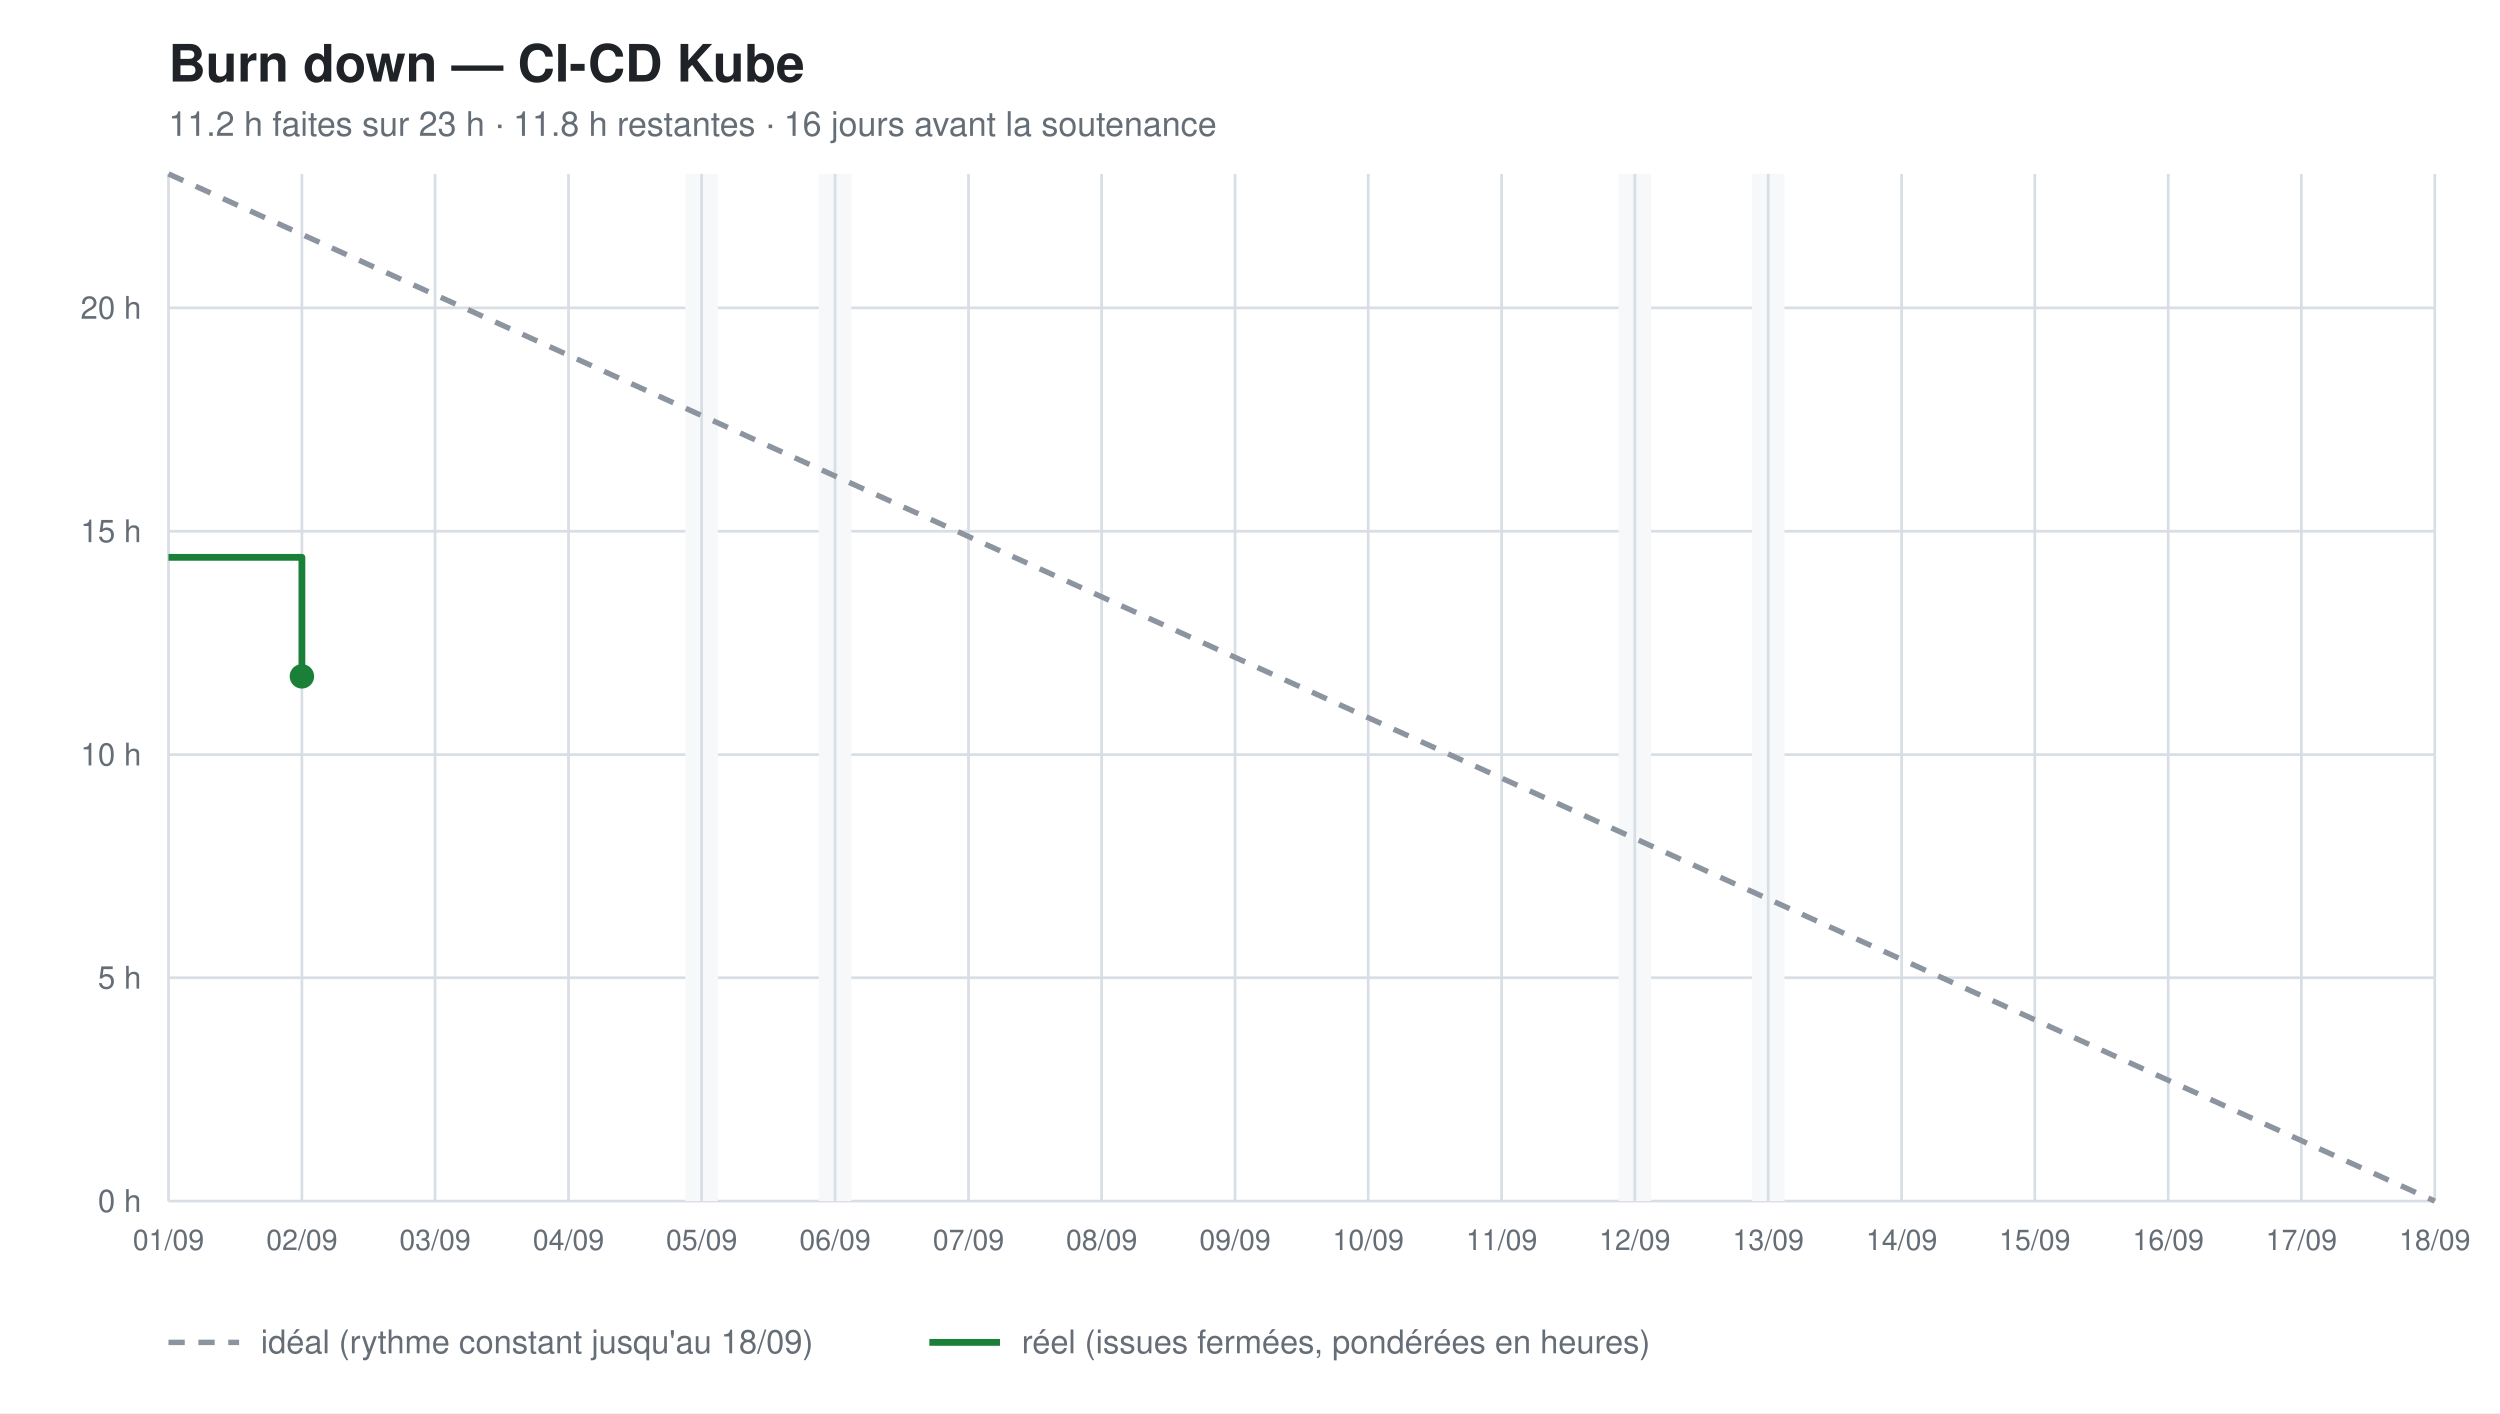
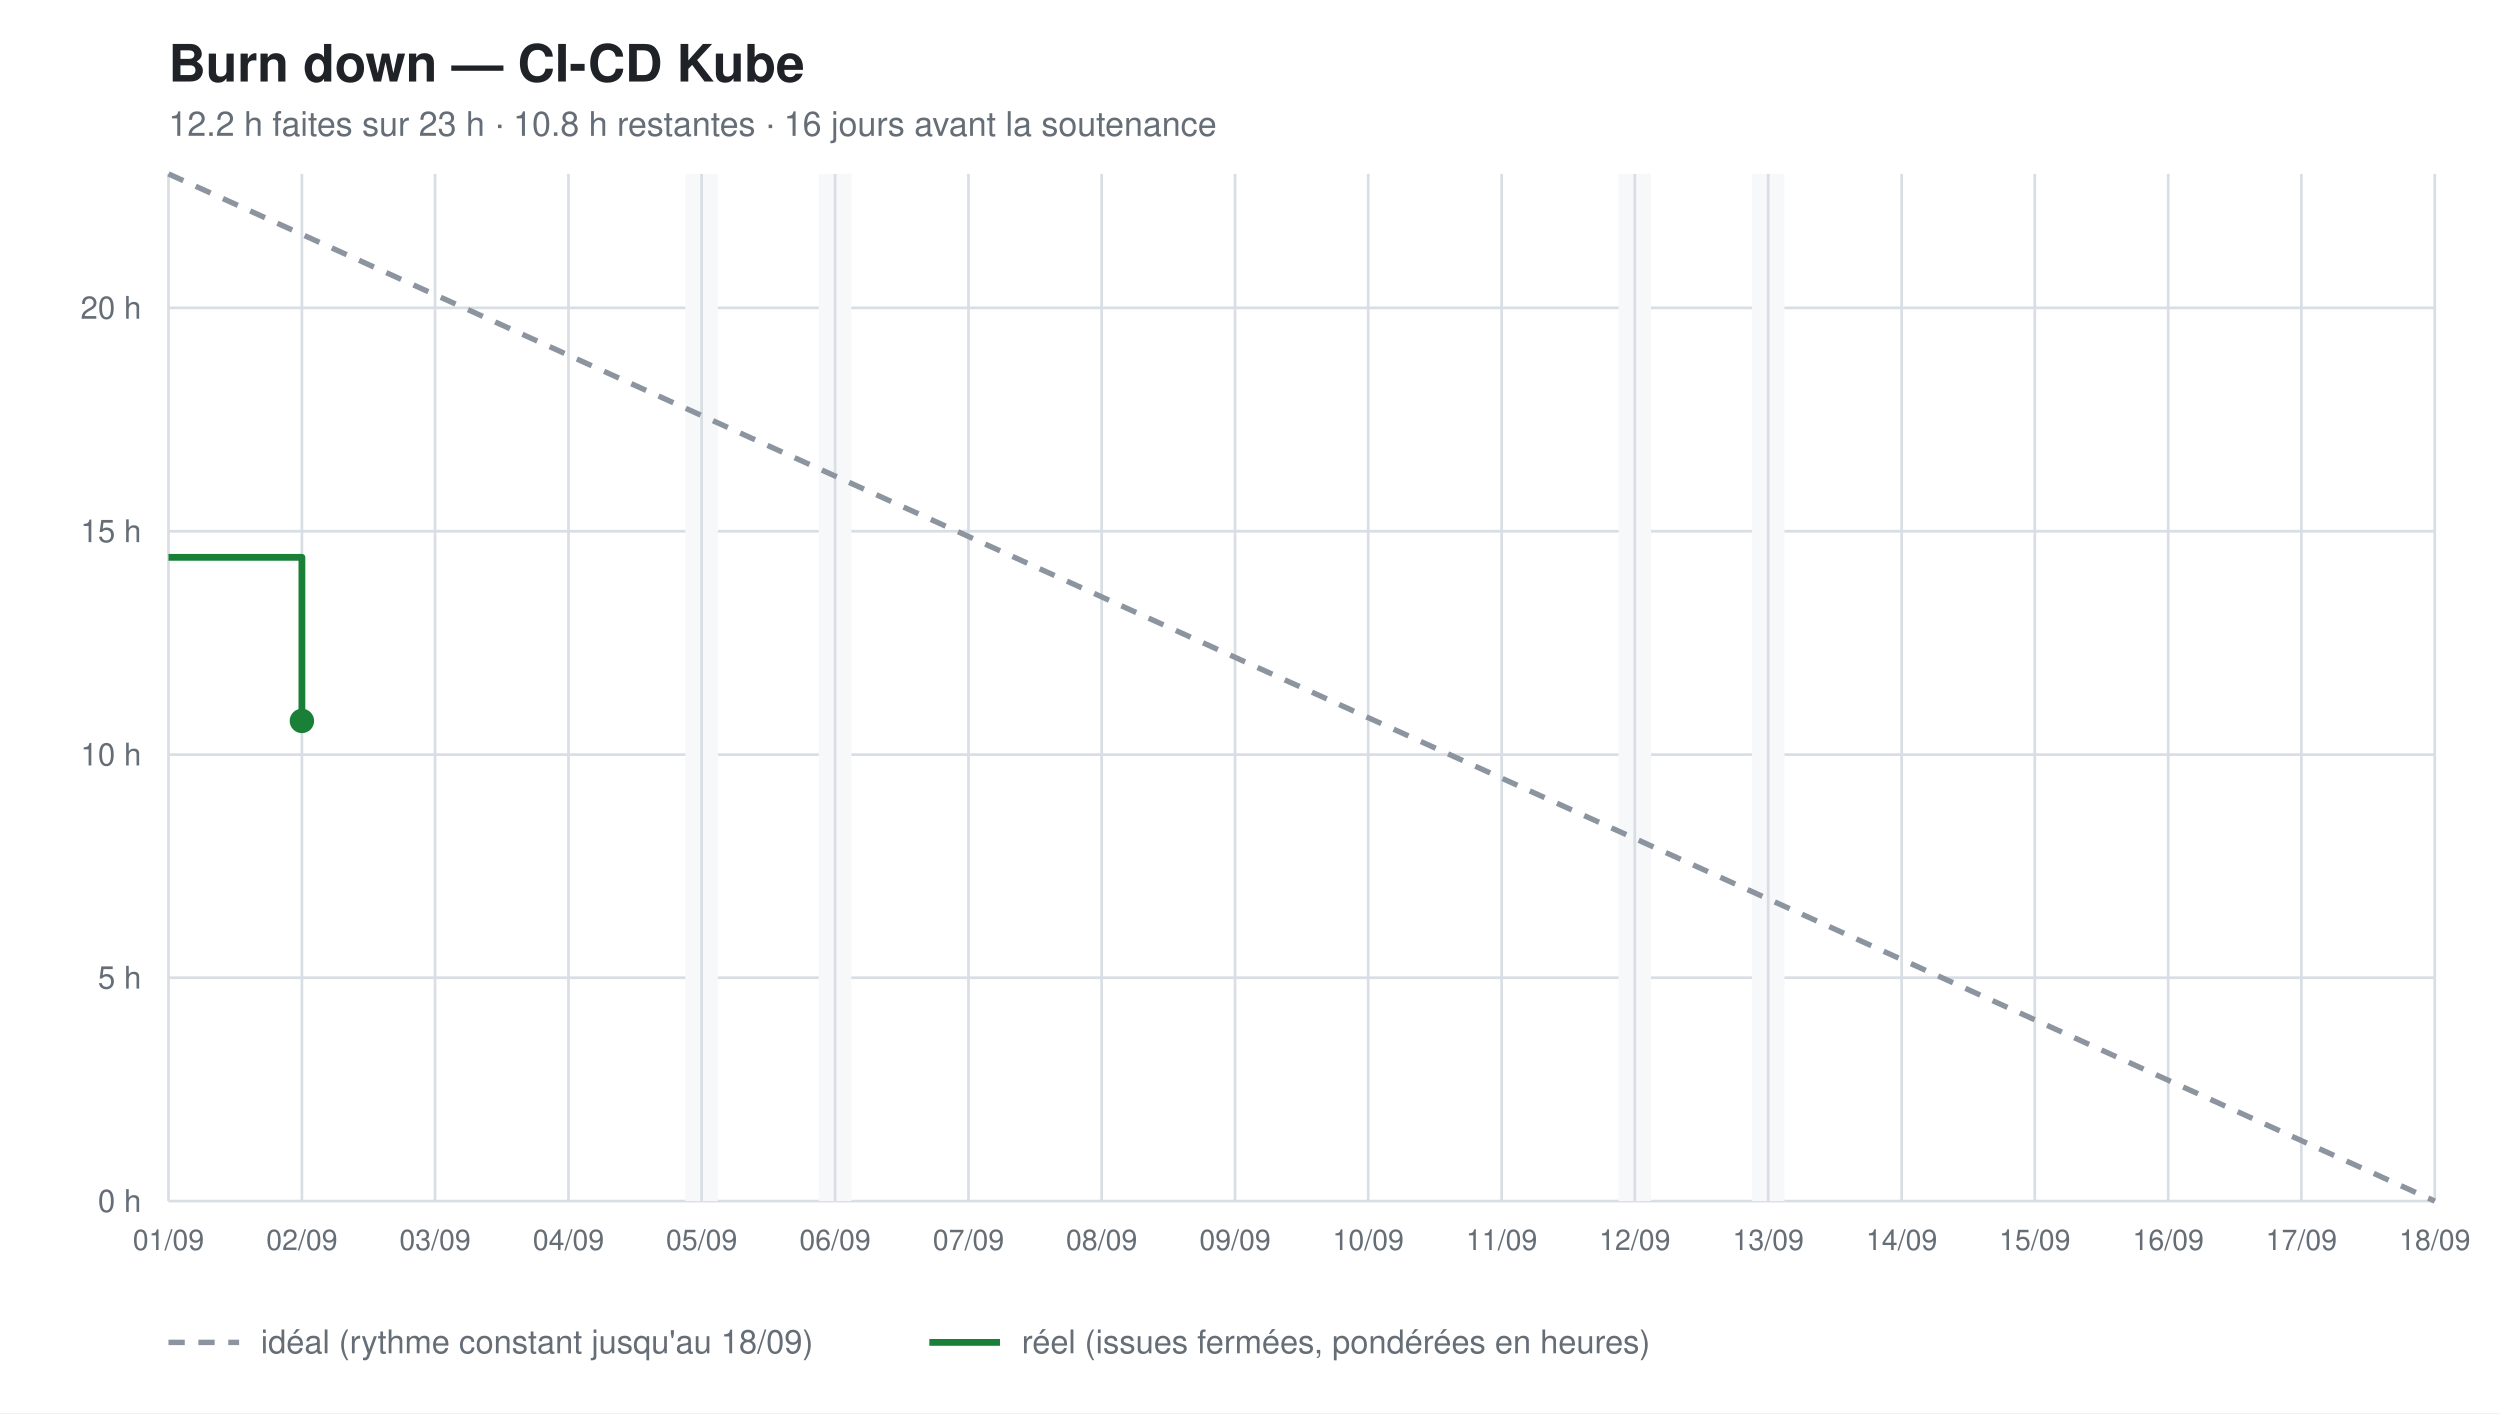
<svg xmlns="http://www.w3.org/2000/svg" width="920" height="520" viewBox="0 0 920 520" font-family="Segoe UI, Helvetica, Arial, sans-serif">
  <rect width="920" height="520" fill="#ffffff" />
  <text x="62" y="30" font-size="19" font-weight="600" fill="#1f2328">Burn down — CI-CD Kube</text>
-   <text x="62" y="50" font-size="12.5" fill="#656d76">11.2 h faites sur 23 h · 11.8 h restantes · 16 jours avant la soutenance</text>
+   <text x="62" y="50" font-size="12.5" fill="#656d76">12.2 h faites sur 23 h · 10.8 h restantes · 16 jours avant la soutenance</text>
  <line x1="62" y1="442.0" x2="896" y2="442.0" stroke="#d8dee4" stroke-width="1" />
  <text x="52" y="446.0" font-size="11.5" fill="#656d76" text-anchor="end">0 h</text>
  <line x1="62" y1="359.8" x2="896" y2="359.8" stroke="#d8dee4" stroke-width="1" />
  <text x="52" y="363.8" font-size="11.5" fill="#656d76" text-anchor="end">5 h</text>
  <line x1="62" y1="277.7" x2="896" y2="277.7" stroke="#d8dee4" stroke-width="1" />
  <text x="52" y="281.7" font-size="11.5" fill="#656d76" text-anchor="end">10 h</text>
  <line x1="62" y1="195.5" x2="896" y2="195.5" stroke="#d8dee4" stroke-width="1" />
  <text x="52" y="199.5" font-size="11.5" fill="#656d76" text-anchor="end">15 h</text>
  <line x1="62" y1="113.3" x2="896" y2="113.3" stroke="#d8dee4" stroke-width="1" />
  <text x="52" y="117.3" font-size="11.5" fill="#656d76" text-anchor="end">20 h</text>
  <line x1="62.0" y1="64" x2="62.0" y2="442" stroke="#d8dee4" stroke-width="1" />
  <text x="62.0" y="460" font-size="10.5" fill="#656d76" text-anchor="middle">01/09</text>
  <line x1="111.1" y1="64" x2="111.1" y2="442" stroke="#d8dee4" stroke-width="1" />
  <text x="111.1" y="460" font-size="10.5" fill="#656d76" text-anchor="middle">02/09</text>
  <line x1="160.1" y1="64" x2="160.1" y2="442" stroke="#d8dee4" stroke-width="1" />
  <text x="160.1" y="460" font-size="10.5" fill="#656d76" text-anchor="middle">03/09</text>
  <line x1="209.2" y1="64" x2="209.2" y2="442" stroke="#d8dee4" stroke-width="1" />
  <text x="209.2" y="460" font-size="10.5" fill="#656d76" text-anchor="middle">04/09</text>
  <rect x="252.2" y="64" width="12" height="378" fill="#f6f8fa" />
  <line x1="258.2" y1="64" x2="258.2" y2="442" stroke="#d8dee4" stroke-width="1" />
  <text x="258.2" y="460" font-size="10.5" fill="#656d76" text-anchor="middle">05/09</text>
  <rect x="301.3" y="64" width="12" height="378" fill="#f6f8fa" />
  <line x1="307.3" y1="64" x2="307.3" y2="442" stroke="#d8dee4" stroke-width="1" />
  <text x="307.3" y="460" font-size="10.5" fill="#656d76" text-anchor="middle">06/09</text>
  <line x1="356.4" y1="64" x2="356.4" y2="442" stroke="#d8dee4" stroke-width="1" />
  <text x="356.4" y="460" font-size="10.5" fill="#656d76" text-anchor="middle">07/09</text>
  <line x1="405.4" y1="64" x2="405.4" y2="442" stroke="#d8dee4" stroke-width="1" />
  <text x="405.4" y="460" font-size="10.5" fill="#656d76" text-anchor="middle">08/09</text>
  <line x1="454.5" y1="64" x2="454.5" y2="442" stroke="#d8dee4" stroke-width="1" />
  <text x="454.5" y="460" font-size="10.5" fill="#656d76" text-anchor="middle">09/09</text>
  <line x1="503.5" y1="64" x2="503.5" y2="442" stroke="#d8dee4" stroke-width="1" />
  <text x="503.5" y="460" font-size="10.5" fill="#656d76" text-anchor="middle">10/09</text>
  <line x1="552.6" y1="64" x2="552.6" y2="442" stroke="#d8dee4" stroke-width="1" />
  <text x="552.6" y="460" font-size="10.5" fill="#656d76" text-anchor="middle">11/09</text>
  <rect x="595.6" y="64" width="12" height="378" fill="#f6f8fa" />
  <line x1="601.6" y1="64" x2="601.6" y2="442" stroke="#d8dee4" stroke-width="1" />
  <text x="601.6" y="460" font-size="10.5" fill="#656d76" text-anchor="middle">12/09</text>
  <rect x="644.7" y="64" width="12" height="378" fill="#f6f8fa" />
  <line x1="650.7" y1="64" x2="650.7" y2="442" stroke="#d8dee4" stroke-width="1" />
  <text x="650.7" y="460" font-size="10.5" fill="#656d76" text-anchor="middle">13/09</text>
  <line x1="699.8" y1="64" x2="699.8" y2="442" stroke="#d8dee4" stroke-width="1" />
  <text x="699.8" y="460" font-size="10.5" fill="#656d76" text-anchor="middle">14/09</text>
  <line x1="748.8" y1="64" x2="748.8" y2="442" stroke="#d8dee4" stroke-width="1" />
  <text x="748.8" y="460" font-size="10.5" fill="#656d76" text-anchor="middle">15/09</text>
  <line x1="797.9" y1="64" x2="797.9" y2="442" stroke="#d8dee4" stroke-width="1" />
  <text x="797.9" y="460" font-size="10.5" fill="#656d76" text-anchor="middle">16/09</text>
  <line x1="846.9" y1="64" x2="846.9" y2="442" stroke="#d8dee4" stroke-width="1" />
  <text x="846.9" y="460" font-size="10.5" fill="#656d76" text-anchor="middle">17/09</text>
  <line x1="896.0" y1="64" x2="896.0" y2="442" stroke="#d8dee4" stroke-width="1" />
  <text x="896.0" y="460" font-size="10.5" fill="#656d76" text-anchor="middle">18/09</text>
  <line x1="62.0" y1="64.0" x2="896.0" y2="442.0" stroke="#8c959f" stroke-width="2" stroke-dasharray="6 5" />
-   <polyline points="62.0,205.1 111.1,205.1 111.1,248.9" fill="none" stroke="#1a7f37" stroke-width="2.5" stroke-linejoin="round" />
-   <circle cx="111.1" cy="248.9" r="4.5" fill="#1a7f37" />
+   <polyline points="62.0,205.1 111.1,205.1 111.1,265.3" fill="none" stroke="#1a7f37" stroke-width="2.5" stroke-linejoin="round" />
+   <circle cx="111.1" cy="265.3" r="4.5" fill="#1a7f37" />
  <line x1="62" y1="494" x2="88" y2="494" stroke="#8c959f" stroke-width="2" stroke-dasharray="6 5" />
  <text x="96" y="498" font-size="12" fill="#656d76">idéal (rythme constant jusqu'au 18/09)</text>
  <line x1="342" y1="494" x2="368" y2="494" stroke="#1a7f37" stroke-width="2.5" />
  <text x="376" y="498" font-size="12" fill="#656d76">réel (issues fermées, pondérées en heures)</text>
</svg>
